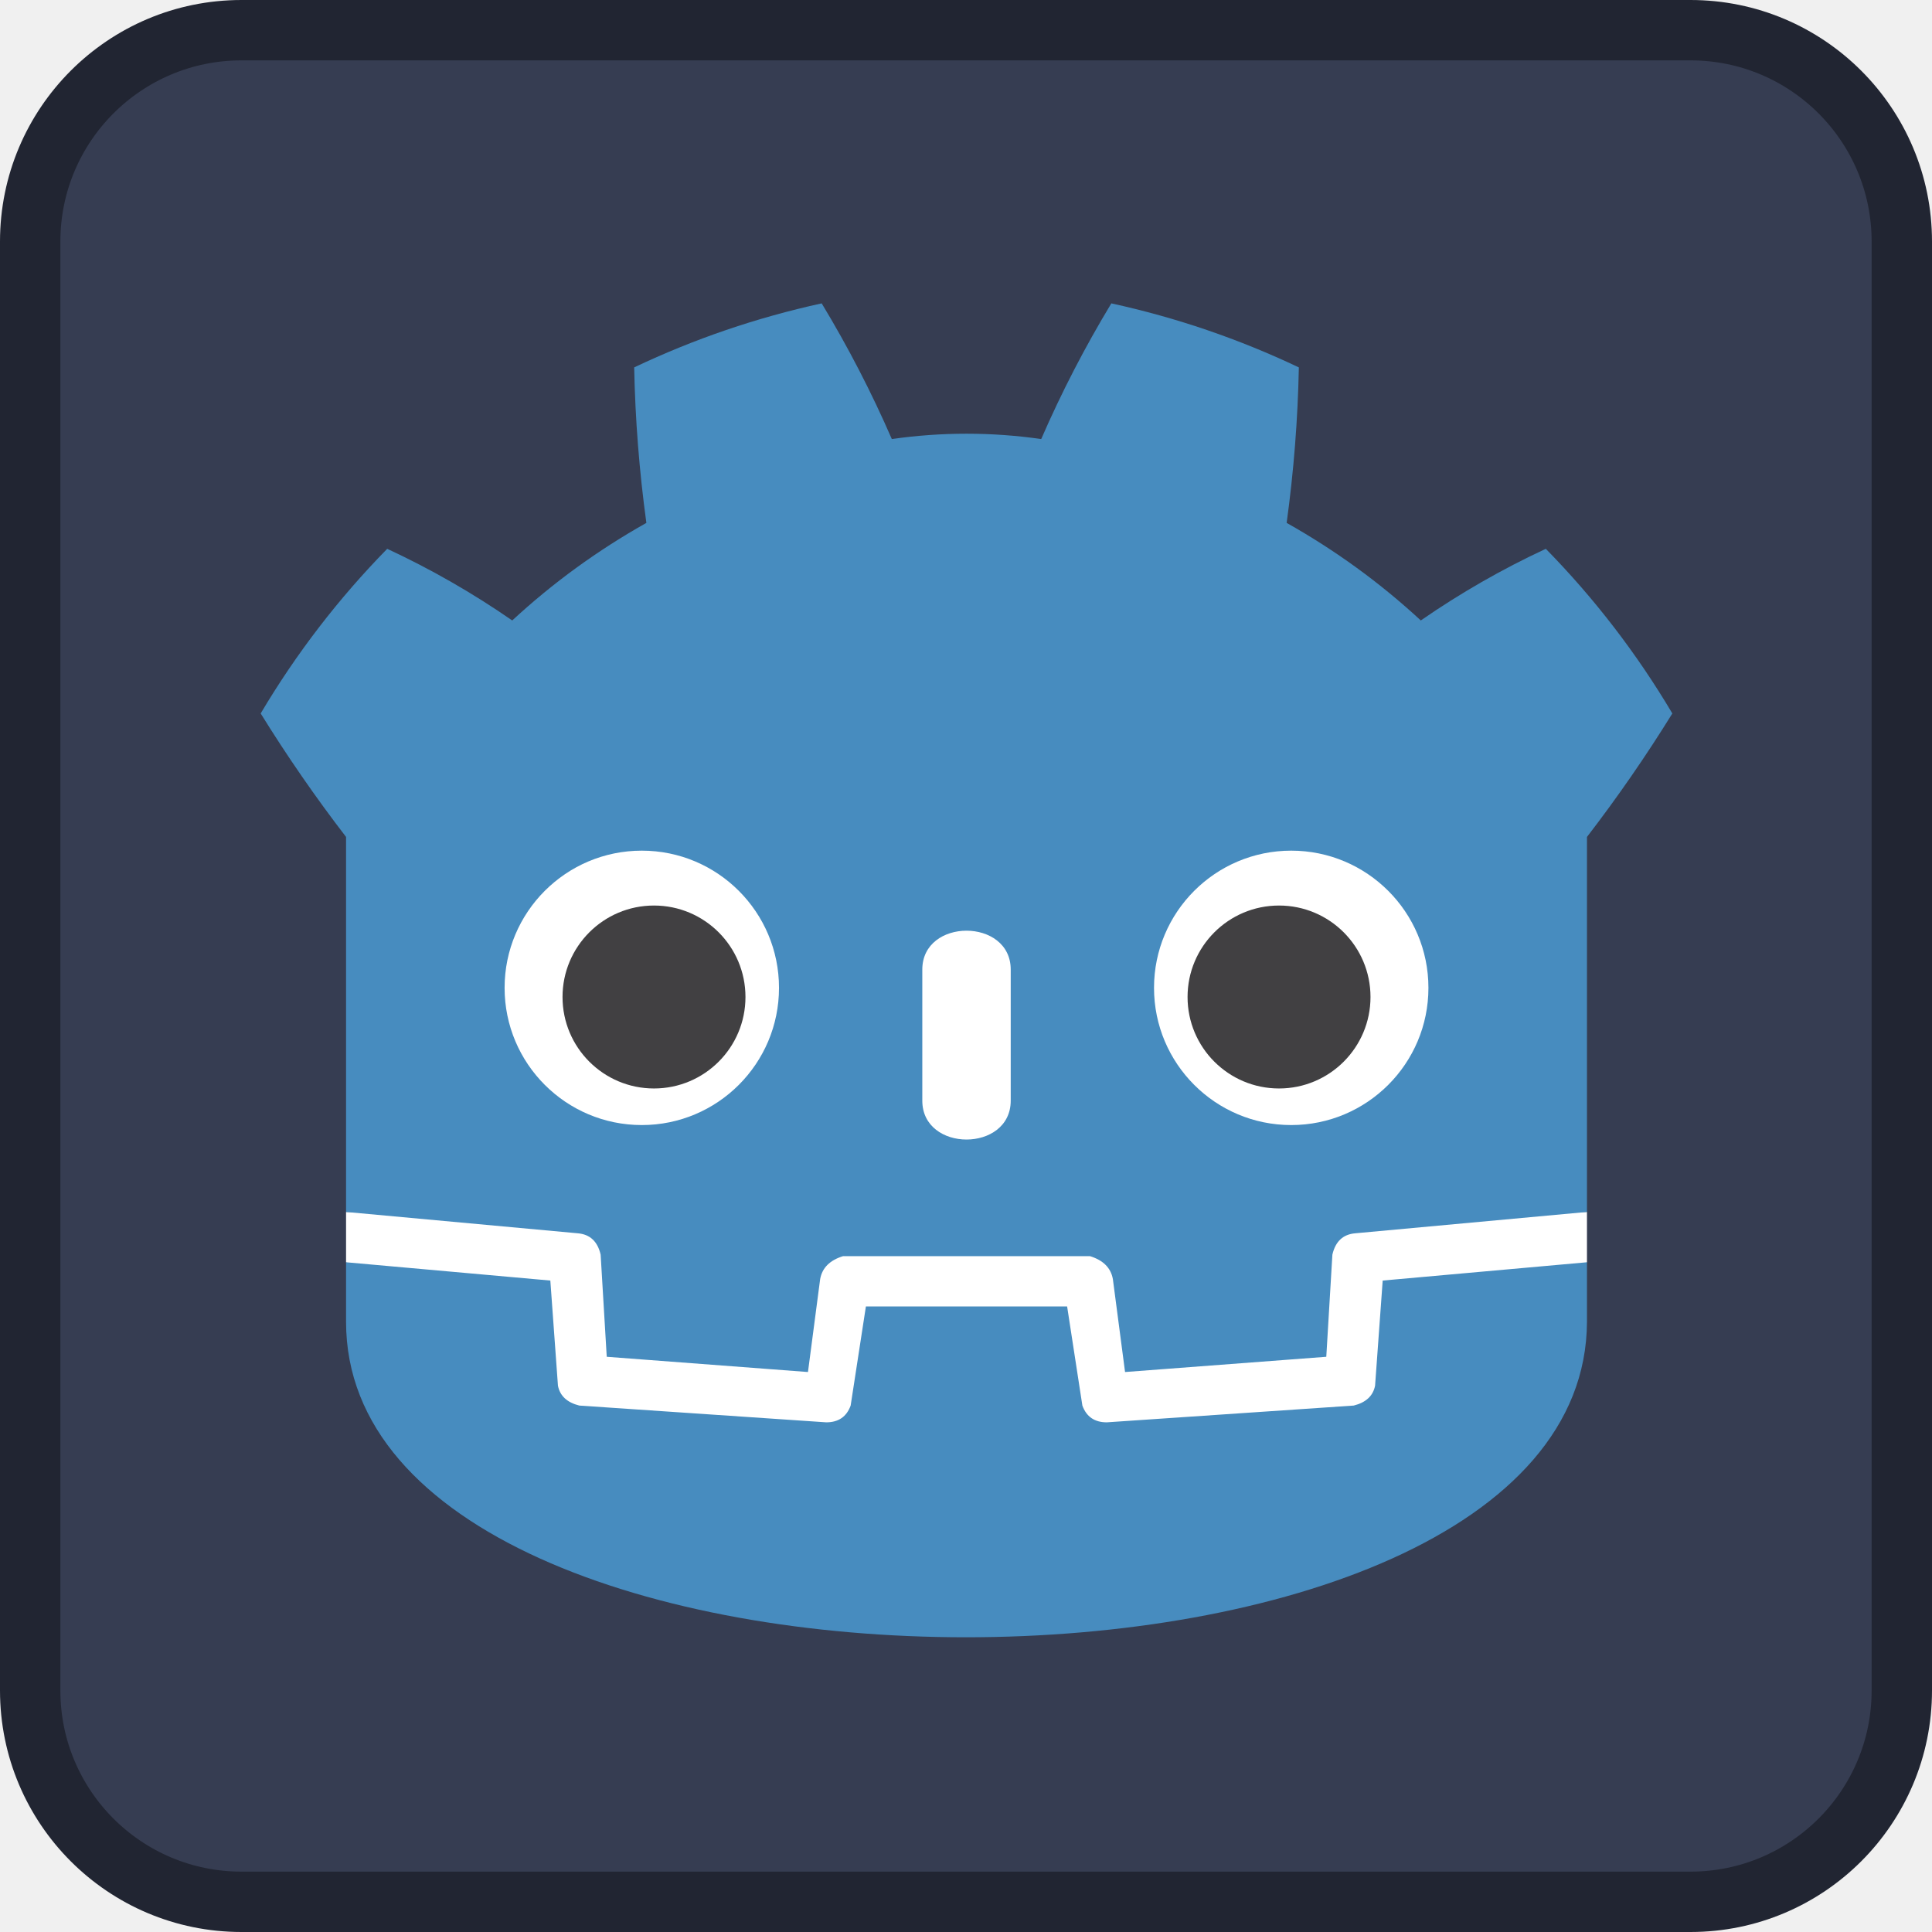
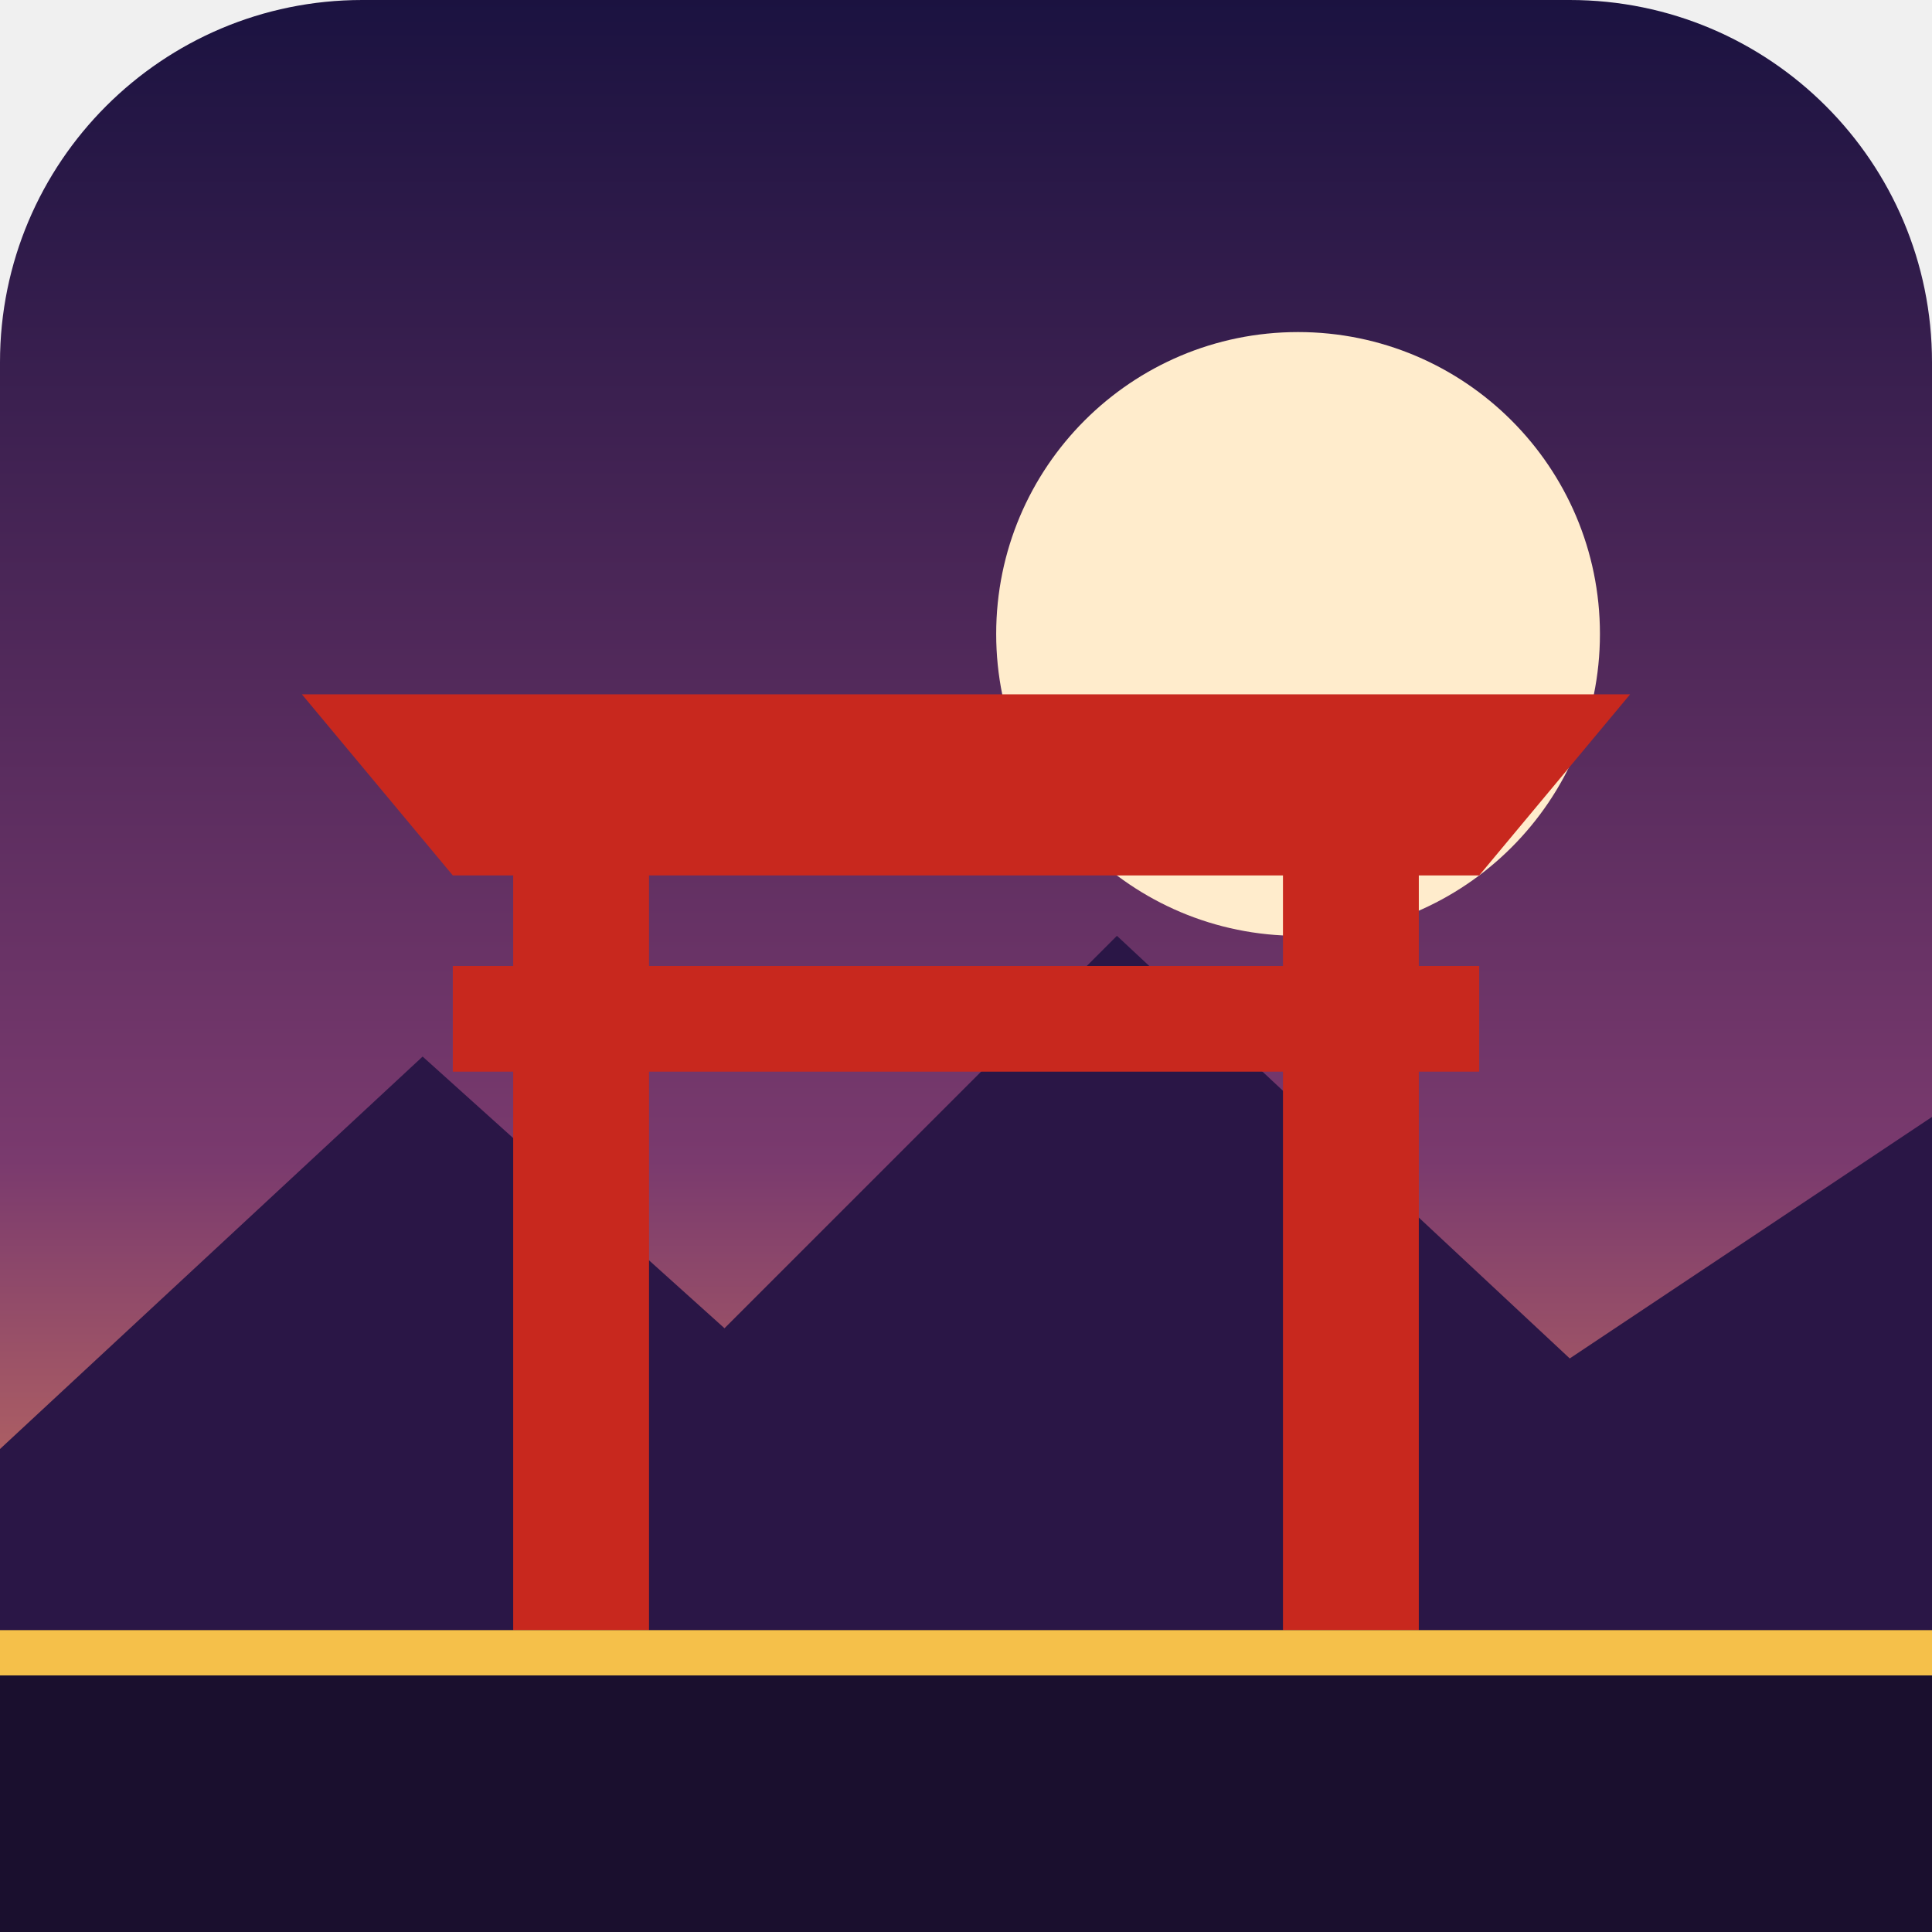
- <svg xmlns="http://www.w3.org/2000/svg" width="128" height="128">
-   <rect width="124" height="124" x="2" y="2" fill="#363d52" stroke="#212532" stroke-width="4" rx="14" />
-   <g fill="#fff" transform="translate(12.322 12.322)scale(.101)">
-     <path d="M105 673v33q407 354 814 0v-33z" />
-     <path fill="#478cbf" d="m105 673 152 14q12 1 15 14l4 67 132 10 8-61q2-11 15-15h162q13 4 15 15l8 61 132-10 4-67q3-13 15-14l152-14V427q30-39 56-81-35-59-83-108-43 20-82 47-40-37-88-64 7-51 8-102-59-28-123-42-26 43-46 89-49-7-98 0-20-46-46-89-64 14-123 42 1 51 8 102-48 27-88 64-39-27-82-47-48 49-83 108 26 42 56 81zm0 33v39c0 276 813 276 814 0v-39l-134 12-5 69q-2 10-14 13l-162 11q-12 0-16-11l-10-65H446l-10 65q-4 11-16 11l-162-11q-12-3-14-13l-5-69z" />
-     <path d="M483 600c0 34 58 34 58 0v-86c0-34-58-34-58 0z" />
-     <circle cx="725" cy="526" r="90" />
-     <circle cx="299" cy="526" r="90" />
+ <svg xmlns="http://www.w3.org/2000/svg" width="128" height="128" viewBox="0 0 128 128">
+   <defs>
+     <linearGradient id="sky" x1="0" y1="0" x2="0" y2="1">
+       <stop offset="0" stop-color="#1a1240" />
+       <stop offset="0.6" stop-color="#7a3a6e" />
+       <stop offset="1" stop-color="#ff9a52" />
+     </linearGradient>
+   </defs>
+   <rect width="128" height="128" rx="24" fill="url(#sky)" />
+   <circle cx="86" cy="42" r="20" fill="#ffeccc" />
+   <path d="M0 96 L28 70 L48 88 L74 62 L104 90 L128 74 L128 128 L0 128 Z" fill="#2a1646" />
+   <g fill="#c8281e">
+     <rect x="34" y="52" width="9" height="62" />
+     <rect x="85" y="52" width="9" height="62" />
+     <rect x="30" y="64" width="68" height="7" />
+     <path d="M20 46 L108 46 L98 58 L30 58 Z" />
  </g>
-   <g fill="#414042" transform="translate(12.322 12.322)scale(.101)">
-     <circle cx="307" cy="532" r="60" />
-     <circle cx="717" cy="532" r="60" />
-   </g>
+   <rect x="0" y="108" width="128" height="20" fill="#1a0f2e" />
+   <rect x="0" y="108" width="128" height="3" fill="#f5c04a" />
</svg>
